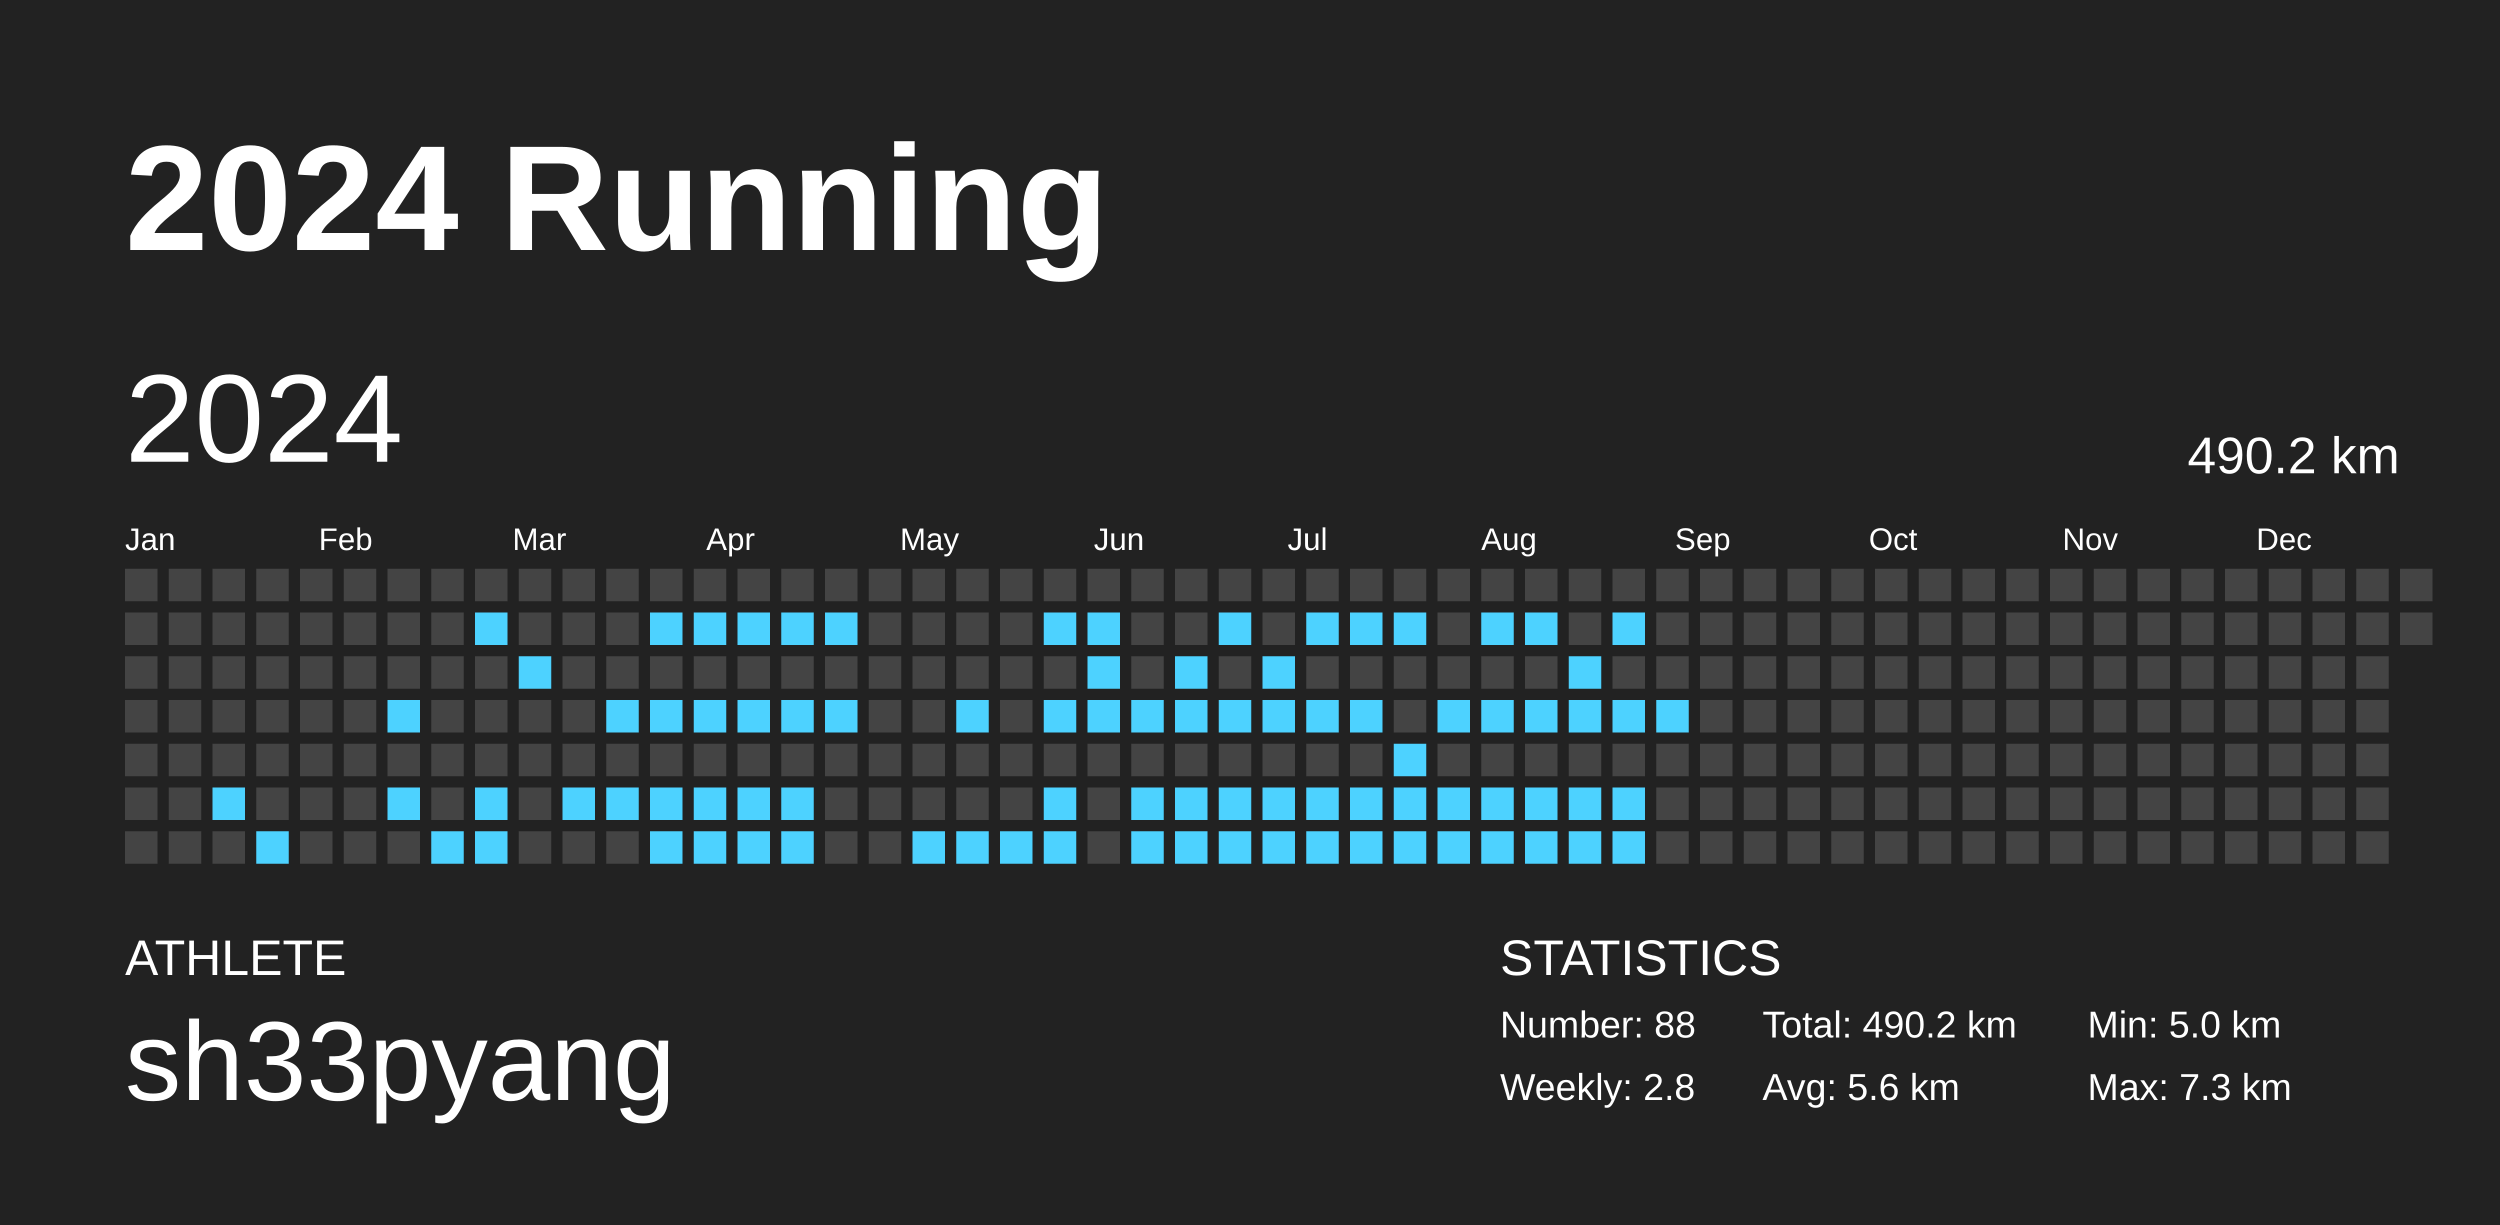
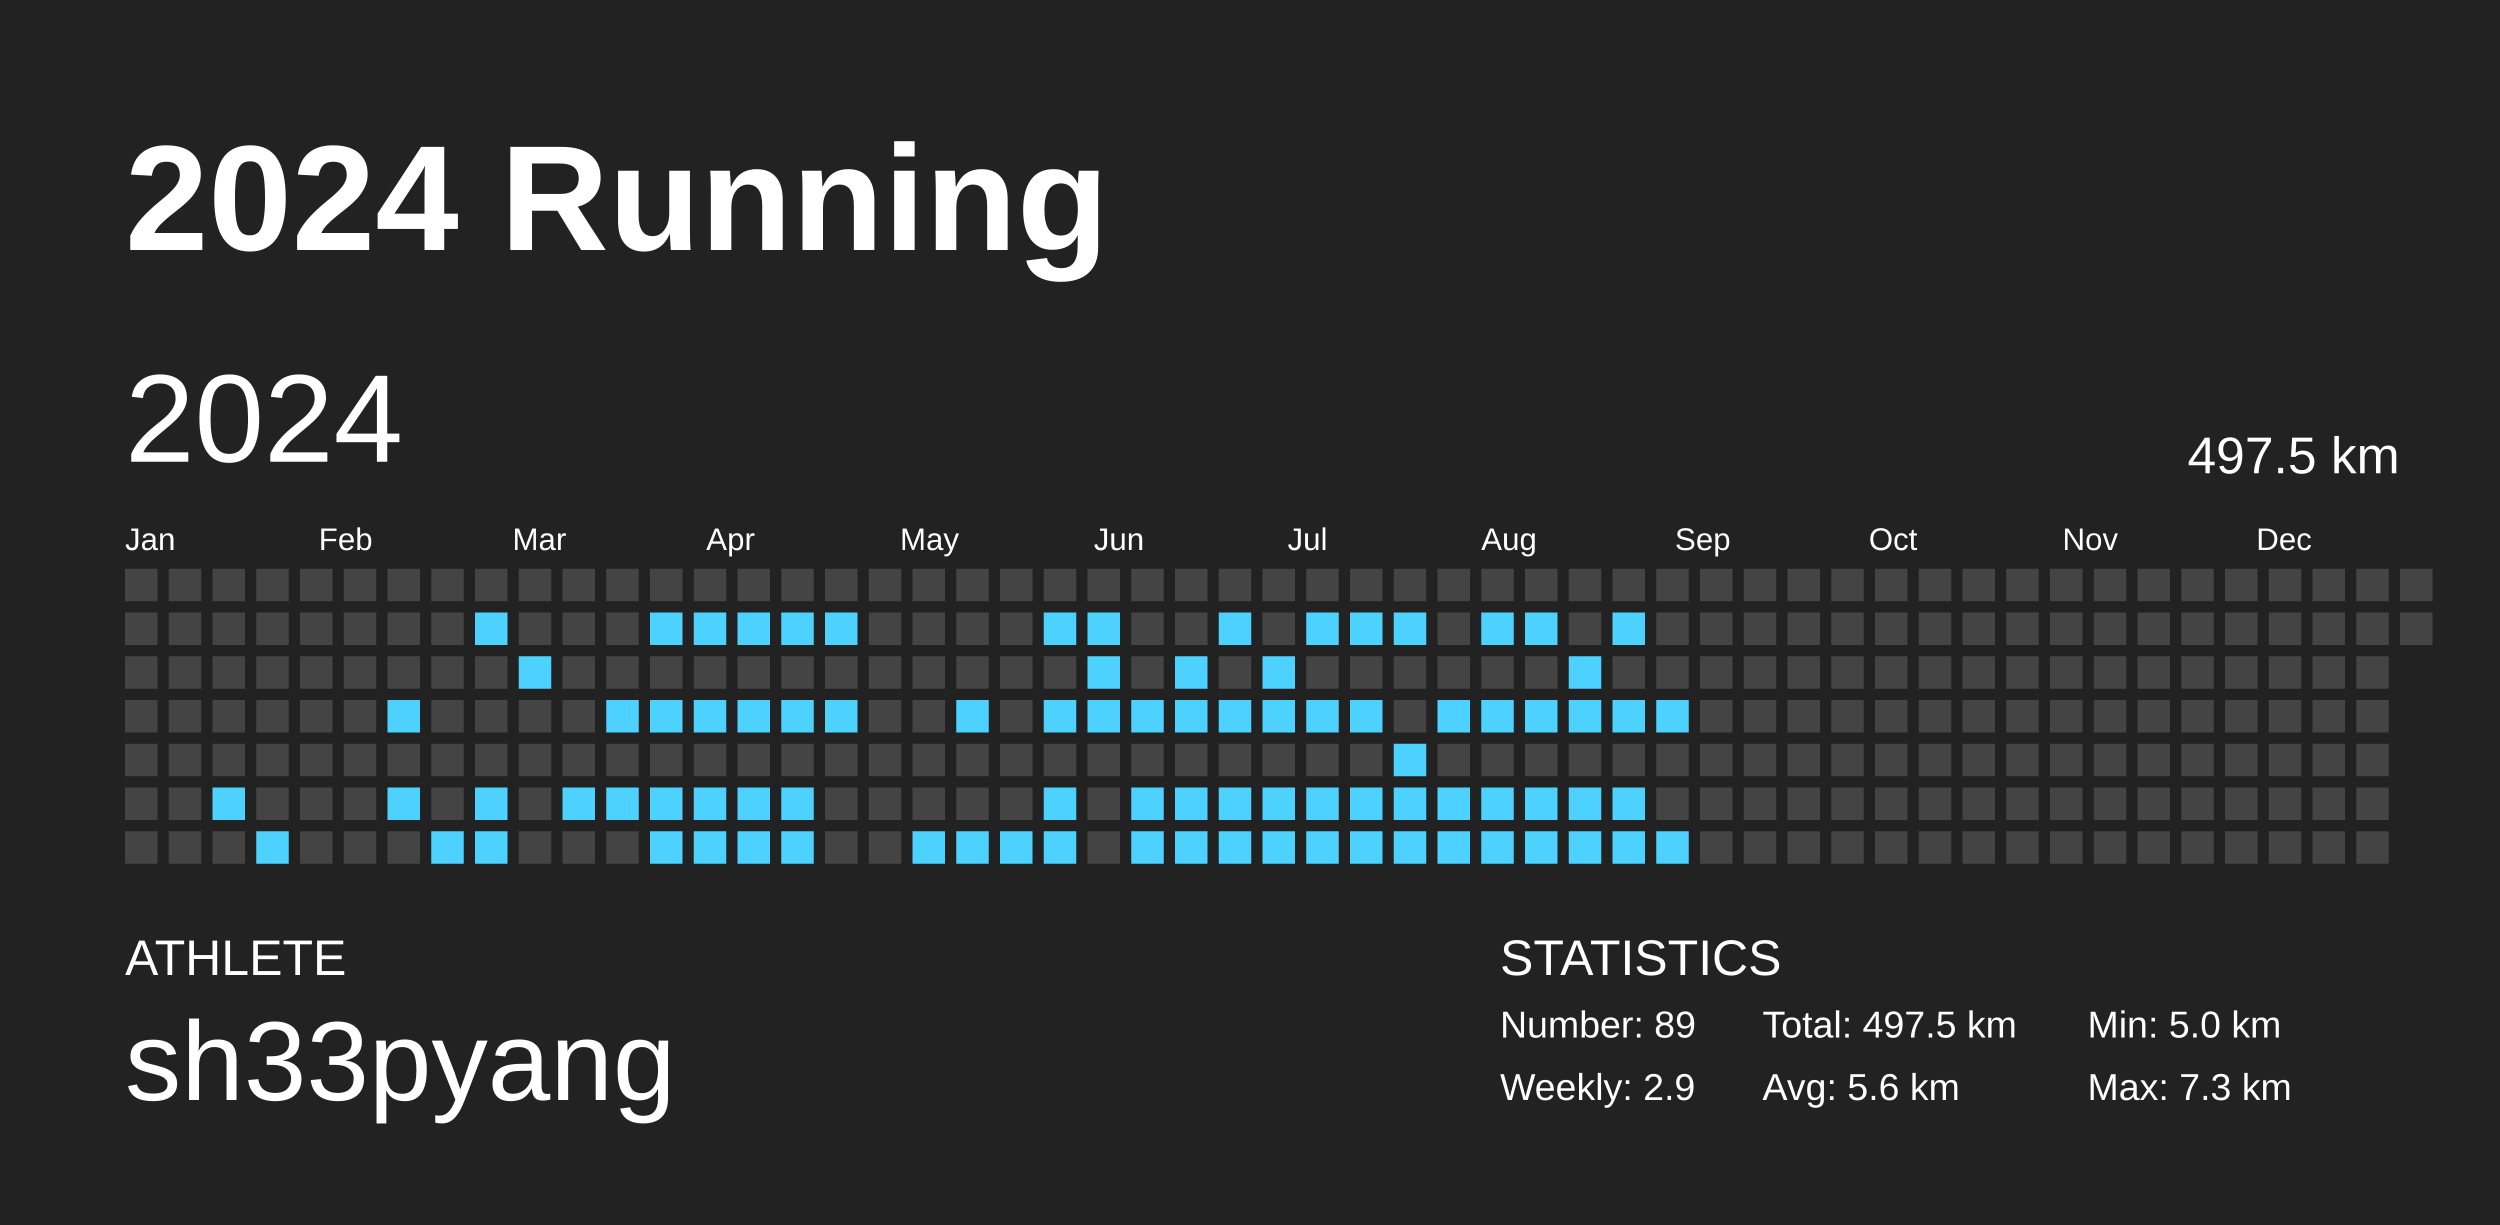
<svg xmlns="http://www.w3.org/2000/svg" baseProfile="full" height="98mm" version="1.1" viewBox="0,0,200,98" width="200mm">
  <defs />
  <rect fill="#222222" height="98" width="200" x="0" y="0" />
  <text fill="#FFFFFF" style="font-size:12px; font-family:Arial; font-weight:bold;" x="10" y="20">2024 Running</text>
  <text fill="#FFFFFF" style="font-size:4px; font-family:Arial" x="10" y="78">ATHLETE</text>
  <text fill="#FFFFFF" style="font-size:9px; font-family:Arial" x="10" y="88">sh33pyang</text>
  <text fill="#FFFFFF" style="font-size:4px; font-family:Arial" x="120" y="78">STATISTICS</text>
-   <text fill="#FFFFFF" style="font-size:3px; font-family:Arial" x="120" y="83">Number: 88</text>
-   <text fill="#FFFFFF" style="font-size:3px; font-family:Arial" x="120" y="88">Weekly: 2.8</text>
-   <text fill="#FFFFFF" style="font-size:3px; font-family:Arial" x="141" y="83">Total: 490.2 km</text>
+   <text fill="#FFFFFF" style="font-size:3px; font-family:Arial" x="120" y="83">Number: 89</text>
+   <text fill="#FFFFFF" style="font-size:3px; font-family:Arial" x="120" y="88">Weekly: 2.9</text>
+   <text fill="#FFFFFF" style="font-size:3px; font-family:Arial" x="141" y="83">Total: 497.5 km</text>
  <text fill="#FFFFFF" style="font-size:3px; font-family:Arial" x="141" y="88">Avg: 5.6 km</text>
  <text fill="#FFFFFF" style="font-size:3px; font-family:Arial" x="167" y="83">Min: 5.0 km</text>
  <text fill="#FFFFFF" style="font-size:3px; font-family:Arial" x="167" y="88">Max: 7.3 km</text>
  <text dominant-baseline="hanging" fill="#FFFFFF" style="font-size:10.0px; font-family:Arial;" x="10" y="30">2024</text>
-   <text dominant-baseline="hanging" fill="#FFFFFF" style="font-size:4.125px; font-family:Arial;" x="175" y="35">490.2 km</text>
+   <text dominant-baseline="hanging" fill="#FFFFFF" style="font-size:4.125px; font-family:Arial;" x="175" y="35">497.5 km</text>
  <text fill="#FFFFFF" style="font-size:2.5px; font-family:Arial" x="10.0" y="44">Jan</text>
  <text fill="#FFFFFF" style="font-size:2.5px; font-family:Arial" x="25.5" y="44">Feb</text>
  <text fill="#FFFFFF" style="font-size:2.5px; font-family:Arial" x="41.0" y="44">Mar</text>
  <text fill="#FFFFFF" style="font-size:2.5px; font-family:Arial" x="56.5" y="44">Apr</text>
  <text fill="#FFFFFF" style="font-size:2.5px; font-family:Arial" x="72.0" y="44">May</text>
  <text fill="#FFFFFF" style="font-size:2.5px; font-family:Arial" x="87.5" y="44">Jun</text>
  <text fill="#FFFFFF" style="font-size:2.5px; font-family:Arial" x="103.0" y="44">Jul</text>
  <text fill="#FFFFFF" style="font-size:2.5px; font-family:Arial" x="118.5" y="44">Aug</text>
  <text fill="#FFFFFF" style="font-size:2.5px; font-family:Arial" x="134.0" y="44">Sep</text>
  <text fill="#FFFFFF" style="font-size:2.5px; font-family:Arial" x="149.5" y="44">Oct</text>
  <text fill="#FFFFFF" style="font-size:2.5px; font-family:Arial" x="165.0" y="44">Nov</text>
  <text fill="#FFFFFF" style="font-size:2.5px; font-family:Arial" x="180.5" y="44">Dec</text>
  <rect fill="#444444" height="2.6" width="2.6" x="10.0" y="45.5" />
  <rect fill="#444444" height="2.6" width="2.6" x="10.0" y="49.0" />
  <rect fill="#444444" height="2.6" width="2.6" x="10.0" y="52.5" />
  <rect fill="#444444" height="2.6" width="2.6" x="10.0" y="56.0" />
  <rect fill="#444444" height="2.6" width="2.6" x="10.0" y="59.5" />
  <rect fill="#444444" height="2.6" width="2.6" x="10.0" y="63.0" />
  <rect fill="#444444" height="2.6" width="2.6" x="10.0" y="66.5" />
  <rect fill="#444444" height="2.6" width="2.6" x="13.5" y="45.5" />
  <rect fill="#444444" height="2.6" width="2.6" x="13.5" y="49.0" />
  <rect fill="#444444" height="2.6" width="2.6" x="13.5" y="52.5" />
  <rect fill="#444444" height="2.6" width="2.6" x="13.5" y="56.0" />
  <rect fill="#444444" height="2.6" width="2.6" x="13.5" y="59.5" />
  <rect fill="#444444" height="2.6" width="2.6" x="13.5" y="63.0" />
  <rect fill="#444444" height="2.6" width="2.6" x="13.5" y="66.5" />
  <rect fill="#444444" height="2.6" width="2.6" x="17.0" y="45.5" />
  <rect fill="#444444" height="2.6" width="2.6" x="17.0" y="49.0" />
  <rect fill="#444444" height="2.6" width="2.6" x="17.0" y="52.5" />
  <rect fill="#444444" height="2.6" width="2.6" x="17.0" y="56.0" />
  <rect fill="#444444" height="2.6" width="2.6" x="17.0" y="59.5" />
  <rect fill="#4dd2ff" height="2.6" width="2.6" x="17.0" y="63.0" />
  <rect fill="#444444" height="2.6" width="2.6" x="17.0" y="66.5" />
  <rect fill="#444444" height="2.6" width="2.6" x="20.5" y="45.5" />
  <rect fill="#444444" height="2.6" width="2.6" x="20.5" y="49.0" />
  <rect fill="#444444" height="2.6" width="2.6" x="20.5" y="52.5" />
  <rect fill="#444444" height="2.6" width="2.6" x="20.5" y="56.0" />
  <rect fill="#444444" height="2.6" width="2.6" x="20.5" y="59.5" />
  <rect fill="#444444" height="2.6" width="2.6" x="20.5" y="63.0" />
  <rect fill="#4dd2ff" height="2.6" width="2.6" x="20.5" y="66.5" />
  <rect fill="#444444" height="2.6" width="2.6" x="24.0" y="45.5" />
  <rect fill="#444444" height="2.6" width="2.6" x="24.0" y="49.0" />
  <rect fill="#444444" height="2.6" width="2.6" x="24.0" y="52.5" />
  <rect fill="#444444" height="2.6" width="2.6" x="24.0" y="56.0" />
  <rect fill="#444444" height="2.6" width="2.6" x="24.0" y="59.5" />
  <rect fill="#444444" height="2.6" width="2.6" x="24.0" y="63.0" />
  <rect fill="#444444" height="2.6" width="2.6" x="24.0" y="66.5" />
  <rect fill="#444444" height="2.6" width="2.6" x="27.5" y="45.5" />
  <rect fill="#444444" height="2.6" width="2.6" x="27.5" y="49.0" />
  <rect fill="#444444" height="2.6" width="2.6" x="27.5" y="52.5" />
  <rect fill="#444444" height="2.6" width="2.6" x="27.5" y="56.0" />
  <rect fill="#444444" height="2.6" width="2.6" x="27.5" y="59.5" />
  <rect fill="#444444" height="2.6" width="2.6" x="27.5" y="63.0" />
  <rect fill="#444444" height="2.6" width="2.6" x="27.5" y="66.5" />
  <rect fill="#444444" height="2.6" width="2.6" x="31.0" y="45.5" />
  <rect fill="#444444" height="2.6" width="2.6" x="31.0" y="49.0" />
  <rect fill="#444444" height="2.6" width="2.6" x="31.0" y="52.5" />
  <rect fill="#4dd2ff" height="2.6" width="2.6" x="31.0" y="56.0" />
  <rect fill="#444444" height="2.6" width="2.6" x="31.0" y="59.5" />
  <rect fill="#4dd2ff" height="2.6" width="2.6" x="31.0" y="63.0" />
  <rect fill="#444444" height="2.6" width="2.6" x="31.0" y="66.5" />
  <rect fill="#444444" height="2.6" width="2.6" x="34.5" y="45.5" />
  <rect fill="#444444" height="2.6" width="2.6" x="34.5" y="49.0" />
  <rect fill="#444444" height="2.6" width="2.6" x="34.5" y="52.5" />
  <rect fill="#444444" height="2.6" width="2.6" x="34.5" y="56.0" />
  <rect fill="#444444" height="2.6" width="2.6" x="34.5" y="59.5" />
  <rect fill="#444444" height="2.6" width="2.6" x="34.5" y="63.0" />
  <rect fill="#4dd2ff" height="2.6" width="2.6" x="34.5" y="66.5" />
  <rect fill="#444444" height="2.6" width="2.6" x="38.0" y="45.5" />
  <rect fill="#4dd2ff" height="2.6" width="2.6" x="38.0" y="49.0" />
  <rect fill="#444444" height="2.6" width="2.6" x="38.0" y="52.5" />
  <rect fill="#444444" height="2.6" width="2.6" x="38.0" y="56.0" />
  <rect fill="#444444" height="2.6" width="2.6" x="38.0" y="59.5" />
  <rect fill="#4dd2ff" height="2.6" width="2.6" x="38.0" y="63.0" />
  <rect fill="#4dd2ff" height="2.6" width="2.6" x="38.0" y="66.5" />
  <rect fill="#444444" height="2.6" width="2.6" x="41.5" y="45.5" />
  <rect fill="#444444" height="2.6" width="2.6" x="41.5" y="49.0" />
  <rect fill="#4dd2ff" height="2.6" width="2.6" x="41.5" y="52.5" />
  <rect fill="#444444" height="2.6" width="2.6" x="41.5" y="56.0" />
  <rect fill="#444444" height="2.6" width="2.6" x="41.5" y="59.5" />
  <rect fill="#444444" height="2.6" width="2.6" x="41.5" y="63.0" />
  <rect fill="#444444" height="2.6" width="2.6" x="41.5" y="66.5" />
  <rect fill="#444444" height="2.6" width="2.6" x="45.0" y="45.5" />
  <rect fill="#444444" height="2.6" width="2.6" x="45.0" y="49.0" />
  <rect fill="#444444" height="2.6" width="2.6" x="45.0" y="52.5" />
  <rect fill="#444444" height="2.6" width="2.6" x="45.0" y="56.0" />
  <rect fill="#444444" height="2.6" width="2.6" x="45.0" y="59.5" />
  <rect fill="#4dd2ff" height="2.6" width="2.6" x="45.0" y="63.0" />
  <rect fill="#444444" height="2.6" width="2.6" x="45.0" y="66.5" />
  <rect fill="#444444" height="2.6" width="2.6" x="48.5" y="45.5" />
  <rect fill="#444444" height="2.6" width="2.6" x="48.5" y="49.0" />
  <rect fill="#444444" height="2.6" width="2.6" x="48.5" y="52.5" />
  <rect fill="#4dd2ff" height="2.6" width="2.6" x="48.5" y="56.0" />
  <rect fill="#444444" height="2.6" width="2.6" x="48.5" y="59.5" />
  <rect fill="#4dd2ff" height="2.6" width="2.6" x="48.5" y="63.0" />
  <rect fill="#444444" height="2.6" width="2.6" x="48.5" y="66.5" />
  <rect fill="#444444" height="2.6" width="2.6" x="52.0" y="45.5" />
  <rect fill="#4dd2ff" height="2.6" width="2.6" x="52.0" y="49.0" />
  <rect fill="#444444" height="2.6" width="2.6" x="52.0" y="52.5" />
  <rect fill="#4dd2ff" height="2.6" width="2.6" x="52.0" y="56.0" />
  <rect fill="#444444" height="2.6" width="2.6" x="52.0" y="59.5" />
  <rect fill="#4dd2ff" height="2.6" width="2.6" x="52.0" y="63.0" />
  <rect fill="#4dd2ff" height="2.6" width="2.6" x="52.0" y="66.5" />
  <rect fill="#444444" height="2.6" width="2.6" x="55.5" y="45.5" />
  <rect fill="#4dd2ff" height="2.6" width="2.6" x="55.5" y="49.0" />
  <rect fill="#444444" height="2.6" width="2.6" x="55.5" y="52.5" />
  <rect fill="#4dd2ff" height="2.6" width="2.6" x="55.5" y="56.0" />
  <rect fill="#444444" height="2.6" width="2.6" x="55.5" y="59.5" />
  <rect fill="#4dd2ff" height="2.6" width="2.6" x="55.5" y="63.0" />
  <rect fill="#4dd2ff" height="2.6" width="2.6" x="55.5" y="66.5" />
  <rect fill="#444444" height="2.6" width="2.6" x="59.0" y="45.5" />
  <rect fill="#4dd2ff" height="2.6" width="2.6" x="59.0" y="49.0" />
  <rect fill="#444444" height="2.6" width="2.6" x="59.0" y="52.5" />
  <rect fill="#4dd2ff" height="2.6" width="2.6" x="59.0" y="56.0" />
  <rect fill="#444444" height="2.6" width="2.6" x="59.0" y="59.5" />
  <rect fill="#4dd2ff" height="2.6" width="2.6" x="59.0" y="63.0" />
  <rect fill="#4dd2ff" height="2.6" width="2.6" x="59.0" y="66.5" />
  <rect fill="#444444" height="2.6" width="2.6" x="62.5" y="45.5" />
  <rect fill="#4dd2ff" height="2.6" width="2.6" x="62.5" y="49.0" />
  <rect fill="#444444" height="2.6" width="2.6" x="62.5" y="52.5" />
  <rect fill="#4dd2ff" height="2.6" width="2.6" x="62.5" y="56.0" />
  <rect fill="#444444" height="2.6" width="2.6" x="62.5" y="59.5" />
  <rect fill="#4dd2ff" height="2.6" width="2.6" x="62.5" y="63.0" />
  <rect fill="#4dd2ff" height="2.6" width="2.6" x="62.5" y="66.5" />
  <rect fill="#444444" height="2.6" width="2.6" x="66.0" y="45.5" />
  <rect fill="#4dd2ff" height="2.6" width="2.6" x="66.0" y="49.0" />
  <rect fill="#444444" height="2.6" width="2.6" x="66.0" y="52.5" />
  <rect fill="#4dd2ff" height="2.6" width="2.6" x="66.0" y="56.0" />
  <rect fill="#444444" height="2.6" width="2.6" x="66.0" y="59.5" />
  <rect fill="#444444" height="2.6" width="2.6" x="66.0" y="63.0" />
  <rect fill="#444444" height="2.6" width="2.6" x="66.0" y="66.5" />
  <rect fill="#444444" height="2.6" width="2.6" x="69.5" y="45.5" />
  <rect fill="#444444" height="2.6" width="2.6" x="69.5" y="49.0" />
  <rect fill="#444444" height="2.6" width="2.6" x="69.5" y="52.5" />
  <rect fill="#444444" height="2.6" width="2.6" x="69.5" y="56.0" />
  <rect fill="#444444" height="2.6" width="2.6" x="69.5" y="59.5" />
  <rect fill="#444444" height="2.6" width="2.6" x="69.5" y="63.0" />
  <rect fill="#444444" height="2.6" width="2.6" x="69.5" y="66.5" />
  <rect fill="#444444" height="2.6" width="2.6" x="73.0" y="45.5" />
  <rect fill="#444444" height="2.6" width="2.6" x="73.0" y="49.0" />
  <rect fill="#444444" height="2.6" width="2.6" x="73.0" y="52.5" />
  <rect fill="#444444" height="2.6" width="2.6" x="73.0" y="56.0" />
  <rect fill="#444444" height="2.6" width="2.6" x="73.0" y="59.5" />
  <rect fill="#444444" height="2.6" width="2.6" x="73.0" y="63.0" />
  <rect fill="#4dd2ff" height="2.6" width="2.6" x="73.0" y="66.5" />
  <rect fill="#444444" height="2.6" width="2.6" x="76.5" y="45.5" />
  <rect fill="#444444" height="2.6" width="2.6" x="76.5" y="49.0" />
  <rect fill="#444444" height="2.6" width="2.6" x="76.5" y="52.5" />
  <rect fill="#4dd2ff" height="2.6" width="2.6" x="76.5" y="56.0" />
  <rect fill="#444444" height="2.6" width="2.6" x="76.5" y="59.5" />
  <rect fill="#444444" height="2.6" width="2.6" x="76.5" y="63.0" />
  <rect fill="#4dd2ff" height="2.6" width="2.6" x="76.5" y="66.5" />
  <rect fill="#444444" height="2.6" width="2.6" x="80.0" y="45.5" />
  <rect fill="#444444" height="2.6" width="2.6" x="80.0" y="49.0" />
  <rect fill="#444444" height="2.6" width="2.6" x="80.0" y="52.5" />
  <rect fill="#444444" height="2.6" width="2.6" x="80.0" y="56.0" />
  <rect fill="#444444" height="2.6" width="2.6" x="80.0" y="59.5" />
  <rect fill="#444444" height="2.6" width="2.6" x="80.0" y="63.0" />
  <rect fill="#4dd2ff" height="2.6" width="2.6" x="80.0" y="66.5" />
  <rect fill="#444444" height="2.6" width="2.6" x="83.5" y="45.5" />
  <rect fill="#4dd2ff" height="2.6" width="2.6" x="83.5" y="49.0" />
  <rect fill="#444444" height="2.6" width="2.6" x="83.5" y="52.5" />
  <rect fill="#4dd2ff" height="2.6" width="2.6" x="83.5" y="56.0" />
  <rect fill="#444444" height="2.6" width="2.6" x="83.5" y="59.5" />
  <rect fill="#4dd2ff" height="2.6" width="2.6" x="83.5" y="63.0" />
  <rect fill="#4dd2ff" height="2.6" width="2.6" x="83.5" y="66.5" />
  <rect fill="#444444" height="2.6" width="2.6" x="87.0" y="45.5" />
  <rect fill="#4dd2ff" height="2.6" width="2.6" x="87.0" y="49.0" />
  <rect fill="#4dd2ff" height="2.6" width="2.6" x="87.0" y="52.5" />
  <rect fill="#4dd2ff" height="2.6" width="2.6" x="87.0" y="56.0" />
  <rect fill="#444444" height="2.6" width="2.6" x="87.0" y="59.5" />
  <rect fill="#444444" height="2.6" width="2.6" x="87.0" y="63.0" />
  <rect fill="#444444" height="2.6" width="2.6" x="87.0" y="66.5" />
  <rect fill="#444444" height="2.6" width="2.6" x="90.5" y="45.5" />
  <rect fill="#444444" height="2.6" width="2.6" x="90.5" y="49.0" />
  <rect fill="#444444" height="2.6" width="2.6" x="90.5" y="52.5" />
  <rect fill="#4dd2ff" height="2.6" width="2.6" x="90.5" y="56.0" />
  <rect fill="#444444" height="2.6" width="2.6" x="90.5" y="59.5" />
  <rect fill="#4dd2ff" height="2.6" width="2.6" x="90.5" y="63.0" />
  <rect fill="#4dd2ff" height="2.6" width="2.6" x="90.5" y="66.5" />
  <rect fill="#444444" height="2.6" width="2.6" x="94.0" y="45.5" />
  <rect fill="#444444" height="2.6" width="2.6" x="94.0" y="49.0" />
  <rect fill="#4dd2ff" height="2.6" width="2.6" x="94.0" y="52.5" />
  <rect fill="#4dd2ff" height="2.6" width="2.6" x="94.0" y="56.0" />
  <rect fill="#444444" height="2.6" width="2.6" x="94.0" y="59.5" />
  <rect fill="#4dd2ff" height="2.6" width="2.6" x="94.0" y="63.0" />
  <rect fill="#4dd2ff" height="2.6" width="2.6" x="94.0" y="66.5" />
  <rect fill="#444444" height="2.6" width="2.6" x="97.5" y="45.5" />
  <rect fill="#4dd2ff" height="2.6" width="2.6" x="97.5" y="49.0" />
  <rect fill="#444444" height="2.6" width="2.6" x="97.5" y="52.5" />
  <rect fill="#4dd2ff" height="2.6" width="2.6" x="97.5" y="56.0" />
  <rect fill="#444444" height="2.6" width="2.6" x="97.5" y="59.5" />
  <rect fill="#4dd2ff" height="2.6" width="2.6" x="97.5" y="63.0" />
  <rect fill="#4dd2ff" height="2.6" width="2.6" x="97.5" y="66.5" />
  <rect fill="#444444" height="2.6" width="2.6" x="101.0" y="45.5" />
  <rect fill="#444444" height="2.6" width="2.6" x="101.0" y="49.0" />
  <rect fill="#4dd2ff" height="2.6" width="2.6" x="101.0" y="52.5" />
  <rect fill="#4dd2ff" height="2.6" width="2.6" x="101.0" y="56.0" />
  <rect fill="#444444" height="2.6" width="2.6" x="101.0" y="59.5" />
  <rect fill="#4dd2ff" height="2.6" width="2.6" x="101.0" y="63.0" />
  <rect fill="#4dd2ff" height="2.6" width="2.6" x="101.0" y="66.5" />
  <rect fill="#444444" height="2.6" width="2.6" x="104.5" y="45.5" />
  <rect fill="#4dd2ff" height="2.6" width="2.6" x="104.5" y="49.0" />
  <rect fill="#444444" height="2.6" width="2.6" x="104.5" y="52.5" />
  <rect fill="#4dd2ff" height="2.6" width="2.6" x="104.5" y="56.0" />
  <rect fill="#444444" height="2.6" width="2.6" x="104.5" y="59.5" />
  <rect fill="#4dd2ff" height="2.6" width="2.6" x="104.5" y="63.0" />
  <rect fill="#4dd2ff" height="2.6" width="2.6" x="104.5" y="66.5" />
  <rect fill="#444444" height="2.6" width="2.6" x="108.0" y="45.5" />
  <rect fill="#4dd2ff" height="2.6" width="2.6" x="108.0" y="49.0" />
  <rect fill="#444444" height="2.6" width="2.6" x="108.0" y="52.5" />
  <rect fill="#4dd2ff" height="2.6" width="2.6" x="108.0" y="56.0" />
  <rect fill="#444444" height="2.6" width="2.6" x="108.0" y="59.5" />
  <rect fill="#4dd2ff" height="2.6" width="2.6" x="108.0" y="63.0" />
  <rect fill="#4dd2ff" height="2.6" width="2.6" x="108.0" y="66.5" />
  <rect fill="#444444" height="2.6" width="2.6" x="111.5" y="45.5" />
  <rect fill="#4dd2ff" height="2.6" width="2.6" x="111.5" y="49.0" />
  <rect fill="#444444" height="2.6" width="2.6" x="111.5" y="52.5" />
  <rect fill="#444444" height="2.6" width="2.6" x="111.5" y="56.0" />
  <rect fill="#4dd2ff" height="2.6" width="2.6" x="111.5" y="59.5" />
  <rect fill="#4dd2ff" height="2.6" width="2.6" x="111.5" y="63.0" />
  <rect fill="#4dd2ff" height="2.6" width="2.6" x="111.5" y="66.5" />
  <rect fill="#444444" height="2.6" width="2.6" x="115.0" y="45.5" />
  <rect fill="#444444" height="2.6" width="2.6" x="115.0" y="49.0" />
  <rect fill="#444444" height="2.6" width="2.6" x="115.0" y="52.5" />
  <rect fill="#4dd2ff" height="2.6" width="2.6" x="115.0" y="56.0" />
  <rect fill="#444444" height="2.6" width="2.6" x="115.0" y="59.5" />
  <rect fill="#4dd2ff" height="2.6" width="2.6" x="115.0" y="63.0" />
  <rect fill="#4dd2ff" height="2.6" width="2.6" x="115.0" y="66.5" />
  <rect fill="#444444" height="2.6" width="2.6" x="118.5" y="45.5" />
  <rect fill="#4dd2ff" height="2.6" width="2.6" x="118.5" y="49.0" />
  <rect fill="#444444" height="2.6" width="2.6" x="118.5" y="52.5" />
  <rect fill="#4dd2ff" height="2.6" width="2.6" x="118.5" y="56.0" />
  <rect fill="#444444" height="2.6" width="2.6" x="118.5" y="59.5" />
  <rect fill="#4dd2ff" height="2.6" width="2.6" x="118.5" y="63.0" />
  <rect fill="#4dd2ff" height="2.6" width="2.6" x="118.5" y="66.5" />
  <rect fill="#444444" height="2.6" width="2.6" x="122.0" y="45.5" />
  <rect fill="#4dd2ff" height="2.6" width="2.6" x="122.0" y="49.0" />
  <rect fill="#444444" height="2.6" width="2.6" x="122.0" y="52.5" />
  <rect fill="#4dd2ff" height="2.6" width="2.6" x="122.0" y="56.0" />
  <rect fill="#444444" height="2.6" width="2.6" x="122.0" y="59.5" />
  <rect fill="#4dd2ff" height="2.6" width="2.6" x="122.0" y="63.0" />
  <rect fill="#4dd2ff" height="2.6" width="2.6" x="122.0" y="66.5" />
  <rect fill="#444444" height="2.6" width="2.6" x="125.5" y="45.5" />
  <rect fill="#444444" height="2.6" width="2.6" x="125.5" y="49.0" />
  <rect fill="#4dd2ff" height="2.6" width="2.6" x="125.5" y="52.5" />
  <rect fill="#4dd2ff" height="2.6" width="2.6" x="125.5" y="56.0" />
  <rect fill="#444444" height="2.6" width="2.6" x="125.5" y="59.5" />
  <rect fill="#4dd2ff" height="2.6" width="2.6" x="125.5" y="63.0" />
  <rect fill="#4dd2ff" height="2.6" width="2.6" x="125.5" y="66.5" />
  <rect fill="#444444" height="2.6" width="2.6" x="129.0" y="45.5" />
  <rect fill="#4dd2ff" height="2.6" width="2.6" x="129.0" y="49.0" />
  <rect fill="#444444" height="2.6" width="2.6" x="129.0" y="52.5" />
  <rect fill="#4dd2ff" height="2.6" width="2.6" x="129.0" y="56.0" />
  <rect fill="#444444" height="2.6" width="2.6" x="129.0" y="59.5" />
  <rect fill="#4dd2ff" height="2.6" width="2.6" x="129.0" y="63.0" />
  <rect fill="#4dd2ff" height="2.6" width="2.6" x="129.0" y="66.5" />
  <rect fill="#444444" height="2.6" width="2.6" x="132.5" y="45.5" />
  <rect fill="#444444" height="2.6" width="2.6" x="132.5" y="49.0" />
  <rect fill="#444444" height="2.6" width="2.6" x="132.5" y="52.5" />
  <rect fill="#4dd2ff" height="2.6" width="2.6" x="132.5" y="56.0" />
  <rect fill="#444444" height="2.6" width="2.6" x="132.5" y="59.5" />
  <rect fill="#444444" height="2.6" width="2.6" x="132.5" y="63.0" />
-   <rect fill="#444444" height="2.6" width="2.6" x="132.5" y="66.5" />
+   <rect fill="#4dd2ff" height="2.6" width="2.6" x="132.5" y="66.5" />
  <rect fill="#444444" height="2.6" width="2.6" x="136.0" y="45.5" />
  <rect fill="#444444" height="2.6" width="2.6" x="136.0" y="49.0" />
  <rect fill="#444444" height="2.6" width="2.6" x="136.0" y="52.5" />
  <rect fill="#444444" height="2.6" width="2.6" x="136.0" y="56.0" />
  <rect fill="#444444" height="2.6" width="2.6" x="136.0" y="59.5" />
  <rect fill="#444444" height="2.6" width="2.6" x="136.0" y="63.0" />
  <rect fill="#444444" height="2.6" width="2.6" x="136.0" y="66.5" />
  <rect fill="#444444" height="2.6" width="2.6" x="139.5" y="45.5" />
  <rect fill="#444444" height="2.6" width="2.6" x="139.5" y="49.0" />
  <rect fill="#444444" height="2.6" width="2.6" x="139.5" y="52.5" />
  <rect fill="#444444" height="2.6" width="2.6" x="139.5" y="56.0" />
  <rect fill="#444444" height="2.6" width="2.6" x="139.5" y="59.5" />
  <rect fill="#444444" height="2.6" width="2.6" x="139.5" y="63.0" />
  <rect fill="#444444" height="2.6" width="2.6" x="139.5" y="66.5" />
  <rect fill="#444444" height="2.6" width="2.6" x="143.0" y="45.5" />
  <rect fill="#444444" height="2.6" width="2.6" x="143.0" y="49.0" />
  <rect fill="#444444" height="2.6" width="2.6" x="143.0" y="52.5" />
  <rect fill="#444444" height="2.6" width="2.6" x="143.0" y="56.0" />
  <rect fill="#444444" height="2.6" width="2.6" x="143.0" y="59.5" />
  <rect fill="#444444" height="2.6" width="2.6" x="143.0" y="63.0" />
  <rect fill="#444444" height="2.6" width="2.6" x="143.0" y="66.5" />
  <rect fill="#444444" height="2.6" width="2.6" x="146.5" y="45.5" />
  <rect fill="#444444" height="2.6" width="2.6" x="146.5" y="49.0" />
  <rect fill="#444444" height="2.6" width="2.6" x="146.5" y="52.5" />
  <rect fill="#444444" height="2.6" width="2.6" x="146.5" y="56.0" />
  <rect fill="#444444" height="2.6" width="2.6" x="146.5" y="59.5" />
  <rect fill="#444444" height="2.6" width="2.6" x="146.5" y="63.0" />
  <rect fill="#444444" height="2.6" width="2.6" x="146.5" y="66.5" />
  <rect fill="#444444" height="2.6" width="2.6" x="150.0" y="45.5" />
  <rect fill="#444444" height="2.6" width="2.6" x="150.0" y="49.0" />
  <rect fill="#444444" height="2.6" width="2.6" x="150.0" y="52.5" />
  <rect fill="#444444" height="2.6" width="2.6" x="150.0" y="56.0" />
  <rect fill="#444444" height="2.6" width="2.6" x="150.0" y="59.5" />
  <rect fill="#444444" height="2.6" width="2.6" x="150.0" y="63.0" />
  <rect fill="#444444" height="2.6" width="2.6" x="150.0" y="66.5" />
  <rect fill="#444444" height="2.6" width="2.6" x="153.5" y="45.5" />
  <rect fill="#444444" height="2.6" width="2.6" x="153.5" y="49.0" />
  <rect fill="#444444" height="2.6" width="2.6" x="153.5" y="52.5" />
  <rect fill="#444444" height="2.6" width="2.6" x="153.5" y="56.0" />
  <rect fill="#444444" height="2.6" width="2.6" x="153.5" y="59.5" />
  <rect fill="#444444" height="2.6" width="2.6" x="153.5" y="63.0" />
  <rect fill="#444444" height="2.6" width="2.6" x="153.5" y="66.5" />
  <rect fill="#444444" height="2.6" width="2.6" x="157.0" y="45.5" />
  <rect fill="#444444" height="2.6" width="2.6" x="157.0" y="49.0" />
  <rect fill="#444444" height="2.6" width="2.6" x="157.0" y="52.5" />
  <rect fill="#444444" height="2.6" width="2.6" x="157.0" y="56.0" />
  <rect fill="#444444" height="2.6" width="2.6" x="157.0" y="59.5" />
  <rect fill="#444444" height="2.6" width="2.6" x="157.0" y="63.0" />
  <rect fill="#444444" height="2.6" width="2.6" x="157.0" y="66.5" />
  <rect fill="#444444" height="2.6" width="2.6" x="160.5" y="45.5" />
  <rect fill="#444444" height="2.6" width="2.6" x="160.5" y="49.0" />
  <rect fill="#444444" height="2.6" width="2.6" x="160.5" y="52.5" />
  <rect fill="#444444" height="2.6" width="2.6" x="160.5" y="56.0" />
  <rect fill="#444444" height="2.6" width="2.6" x="160.5" y="59.5" />
  <rect fill="#444444" height="2.6" width="2.6" x="160.5" y="63.0" />
  <rect fill="#444444" height="2.6" width="2.6" x="160.5" y="66.5" />
  <rect fill="#444444" height="2.6" width="2.6" x="164.0" y="45.5" />
  <rect fill="#444444" height="2.6" width="2.6" x="164.0" y="49.0" />
  <rect fill="#444444" height="2.6" width="2.6" x="164.0" y="52.5" />
  <rect fill="#444444" height="2.6" width="2.6" x="164.0" y="56.0" />
  <rect fill="#444444" height="2.6" width="2.6" x="164.0" y="59.5" />
  <rect fill="#444444" height="2.6" width="2.6" x="164.0" y="63.0" />
  <rect fill="#444444" height="2.6" width="2.6" x="164.0" y="66.5" />
  <rect fill="#444444" height="2.6" width="2.6" x="167.5" y="45.5" />
  <rect fill="#444444" height="2.6" width="2.6" x="167.5" y="49.0" />
  <rect fill="#444444" height="2.6" width="2.6" x="167.5" y="52.5" />
  <rect fill="#444444" height="2.6" width="2.6" x="167.5" y="56.0" />
  <rect fill="#444444" height="2.6" width="2.6" x="167.5" y="59.5" />
  <rect fill="#444444" height="2.6" width="2.6" x="167.5" y="63.0" />
  <rect fill="#444444" height="2.6" width="2.6" x="167.5" y="66.5" />
  <rect fill="#444444" height="2.6" width="2.6" x="171.0" y="45.5" />
  <rect fill="#444444" height="2.6" width="2.6" x="171.0" y="49.0" />
  <rect fill="#444444" height="2.6" width="2.6" x="171.0" y="52.5" />
  <rect fill="#444444" height="2.6" width="2.6" x="171.0" y="56.0" />
  <rect fill="#444444" height="2.6" width="2.6" x="171.0" y="59.5" />
  <rect fill="#444444" height="2.6" width="2.6" x="171.0" y="63.0" />
  <rect fill="#444444" height="2.6" width="2.6" x="171.0" y="66.5" />
  <rect fill="#444444" height="2.6" width="2.6" x="174.5" y="45.5" />
  <rect fill="#444444" height="2.6" width="2.6" x="174.5" y="49.0" />
  <rect fill="#444444" height="2.6" width="2.6" x="174.5" y="52.5" />
  <rect fill="#444444" height="2.6" width="2.6" x="174.5" y="56.0" />
  <rect fill="#444444" height="2.6" width="2.6" x="174.5" y="59.5" />
  <rect fill="#444444" height="2.6" width="2.6" x="174.5" y="63.0" />
  <rect fill="#444444" height="2.6" width="2.6" x="174.5" y="66.5" />
  <rect fill="#444444" height="2.6" width="2.6" x="178.0" y="45.5" />
  <rect fill="#444444" height="2.6" width="2.6" x="178.0" y="49.0" />
  <rect fill="#444444" height="2.6" width="2.6" x="178.0" y="52.5" />
  <rect fill="#444444" height="2.6" width="2.6" x="178.0" y="56.0" />
  <rect fill="#444444" height="2.6" width="2.6" x="178.0" y="59.5" />
  <rect fill="#444444" height="2.6" width="2.6" x="178.0" y="63.0" />
  <rect fill="#444444" height="2.6" width="2.6" x="178.0" y="66.5" />
  <rect fill="#444444" height="2.6" width="2.6" x="181.5" y="45.5" />
  <rect fill="#444444" height="2.6" width="2.6" x="181.5" y="49.0" />
  <rect fill="#444444" height="2.6" width="2.6" x="181.5" y="52.5" />
  <rect fill="#444444" height="2.6" width="2.6" x="181.5" y="56.0" />
  <rect fill="#444444" height="2.6" width="2.6" x="181.5" y="59.5" />
  <rect fill="#444444" height="2.6" width="2.6" x="181.5" y="63.0" />
  <rect fill="#444444" height="2.6" width="2.6" x="181.5" y="66.5" />
  <rect fill="#444444" height="2.6" width="2.6" x="185.0" y="45.5" />
  <rect fill="#444444" height="2.6" width="2.6" x="185.0" y="49.0" />
  <rect fill="#444444" height="2.6" width="2.6" x="185.0" y="52.5" />
  <rect fill="#444444" height="2.6" width="2.6" x="185.0" y="56.0" />
  <rect fill="#444444" height="2.6" width="2.6" x="185.0" y="59.5" />
  <rect fill="#444444" height="2.6" width="2.6" x="185.0" y="63.0" />
  <rect fill="#444444" height="2.6" width="2.6" x="185.0" y="66.5" />
  <rect fill="#444444" height="2.6" width="2.6" x="188.5" y="45.5" />
  <rect fill="#444444" height="2.6" width="2.6" x="188.5" y="49.0" />
  <rect fill="#444444" height="2.6" width="2.6" x="188.5" y="52.5" />
  <rect fill="#444444" height="2.6" width="2.6" x="188.5" y="56.0" />
  <rect fill="#444444" height="2.6" width="2.6" x="188.5" y="59.5" />
  <rect fill="#444444" height="2.6" width="2.6" x="188.5" y="63.0" />
  <rect fill="#444444" height="2.6" width="2.6" x="188.5" y="66.5" />
  <rect fill="#444444" height="2.6" width="2.6" x="192.0" y="45.5" />
  <rect fill="#444444" height="2.6" width="2.6" x="192.0" y="49.0" />
</svg>
